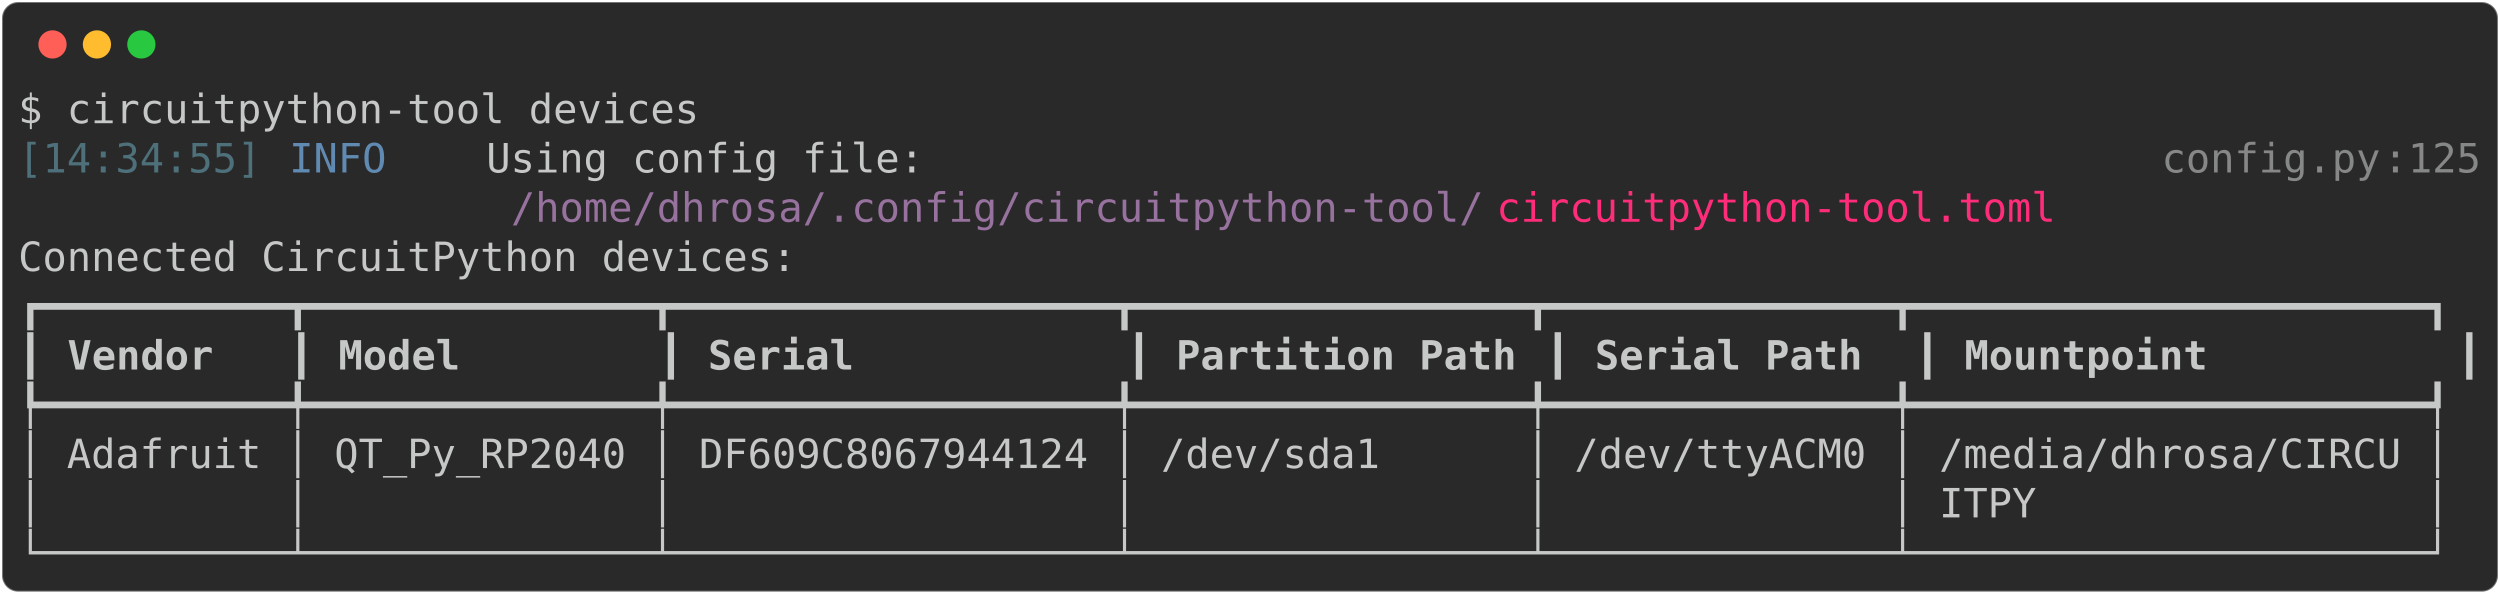
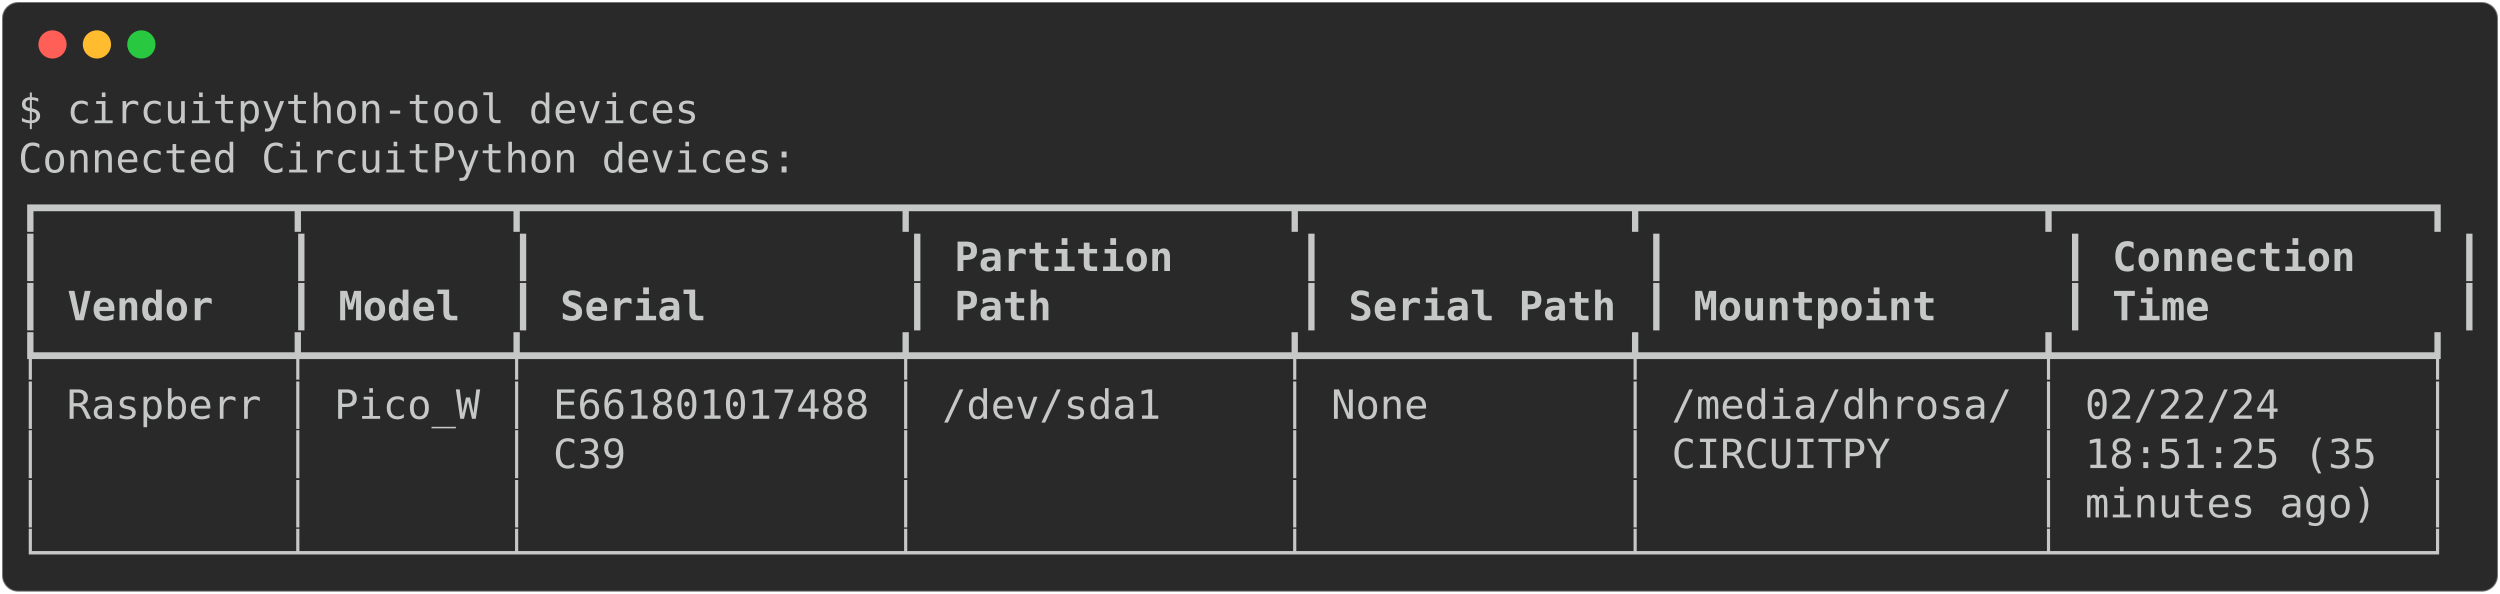
<svg xmlns="http://www.w3.org/2000/svg" class="rich-terminal" viewBox="0 0 1238 294.0">
  <style>

    @font-face {
        font-family: "Fira Code";
        src: local("FiraCode-Regular"),
                url("https://cdnjs.cloudflare.com/ajax/libs/firacode/6.2.0/woff2/FiraCode-Regular.woff2") format("woff2"),
                url("https://cdnjs.cloudflare.com/ajax/libs/firacode/6.2.0/woff/FiraCode-Regular.woff") format("woff");
        font-style: normal;
        font-weight: 400;
    }
    @font-face {
        font-family: "Fira Code";
        src: local("FiraCode-Bold"),
                url("https://cdnjs.cloudflare.com/ajax/libs/firacode/6.2.0/woff2/FiraCode-Bold.woff2") format("woff2"),
                url("https://cdnjs.cloudflare.com/ajax/libs/firacode/6.2.0/woff/FiraCode-Bold.woff") format("woff");
        font-style: bold;
        font-weight: 700;
    }

-     .terminal-2619025682-matrix {
+     .terminal-1273163443-matrix {
        font-family: Fira Code, monospace;
        font-size: 20px;
        line-height: 24.4px;
        font-variant-east-asian: full-width;
    }

-     .terminal-2619025682-title {
+     .terminal-1273163443-title {
        font-size: 18px;
        font-weight: bold;
        font-family: arial;
    }

-     .terminal-2619025682-r1 { fill: #c5c8c6 }
- .terminal-2619025682-r2 { fill: #4e707b }
- .terminal-2619025682-r3 { fill: #608ab1 }
- .terminal-2619025682-r4 { fill: #868887 }
- .terminal-2619025682-r5 { fill: #98729f }
- .terminal-2619025682-r6 { fill: #ff2c7a }
- .terminal-2619025682-r7 { fill: #c5c8c6;font-weight: bold }
+     .terminal-1273163443-r1 { fill: #c5c8c6 }
+ .terminal-1273163443-r2 { fill: #c5c8c6;font-weight: bold }
    </style>
  <defs>
-     <clipPath id="terminal-2619025682-clip-terminal">
+     <clipPath id="terminal-1273163443-clip-terminal">
      <rect x="0" y="0" width="1219.0" height="243.0" />
    </clipPath>
-     <clipPath id="terminal-2619025682-line-0">
+     <clipPath id="terminal-1273163443-line-0">
      <rect x="0" y="1.5" width="1220" height="24.65" />
    </clipPath>
-     <clipPath id="terminal-2619025682-line-1">
+     <clipPath id="terminal-1273163443-line-1">
      <rect x="0" y="25.9" width="1220" height="24.65" />
    </clipPath>
-     <clipPath id="terminal-2619025682-line-2">
+     <clipPath id="terminal-1273163443-line-2">
      <rect x="0" y="50.3" width="1220" height="24.65" />
    </clipPath>
-     <clipPath id="terminal-2619025682-line-3">
+     <clipPath id="terminal-1273163443-line-3">
      <rect x="0" y="74.7" width="1220" height="24.65" />
    </clipPath>
-     <clipPath id="terminal-2619025682-line-4">
+     <clipPath id="terminal-1273163443-line-4">
      <rect x="0" y="99.1" width="1220" height="24.65" />
    </clipPath>
-     <clipPath id="terminal-2619025682-line-5">
+     <clipPath id="terminal-1273163443-line-5">
      <rect x="0" y="123.5" width="1220" height="24.65" />
    </clipPath>
-     <clipPath id="terminal-2619025682-line-6">
+     <clipPath id="terminal-1273163443-line-6">
      <rect x="0" y="147.9" width="1220" height="24.65" />
    </clipPath>
-     <clipPath id="terminal-2619025682-line-7">
+     <clipPath id="terminal-1273163443-line-7">
      <rect x="0" y="172.3" width="1220" height="24.65" />
    </clipPath>
-     <clipPath id="terminal-2619025682-line-8">
+     <clipPath id="terminal-1273163443-line-8">
      <rect x="0" y="196.7" width="1220" height="24.65" />
    </clipPath>
  </defs>
  <rect fill="#292929" stroke="rgba(255,255,255,0.35)" stroke-width="1" x="1" y="1" width="1236" height="292" rx="8" />
  <g transform="translate(26,22)">
    <circle cx="0" cy="0" r="7" fill="#ff5f57" />
    <circle cx="22" cy="0" r="7" fill="#febc2e" />
    <circle cx="44" cy="0" r="7" fill="#28c840" />
  </g>
-   <g transform="translate(9, 41)" clip-path="url(#terminal-2619025682-clip-terminal)">
-     <g class="terminal-2619025682-matrix">
-       <text class="terminal-2619025682-r1" x="0" y="20" textLength="341.6" clip-path="url(#terminal-2619025682-line-0)">$ circuitpython-tool devices</text>
-       <text class="terminal-2619025682-r1" x="1220" y="20" textLength="12.2" clip-path="url(#terminal-2619025682-line-0)">
+   <g transform="translate(9, 41)" clip-path="url(#terminal-1273163443-clip-terminal)">
+     <g class="terminal-1273163443-matrix">
+       <text class="terminal-1273163443-r1" x="0" y="20" textLength="341.6" clip-path="url(#terminal-1273163443-line-0)">$ circuitpython-tool devices</text>
+       <text class="terminal-1273163443-r1" x="1220" y="20" textLength="12.2" clip-path="url(#terminal-1273163443-line-0)">
</text>
-       <text class="terminal-2619025682-r2" x="0" y="44.4" textLength="122" clip-path="url(#terminal-2619025682-line-1)">[14:34:55]</text>
-       <text class="terminal-2619025682-r3" x="134.2" y="44.4" textLength="97.6" clip-path="url(#terminal-2619025682-line-1)">INFO    </text>
-       <text class="terminal-2619025682-r1" x="231.8" y="44.4" textLength="829.6" clip-path="url(#terminal-2619025682-line-1)"> Using config file:                                                 </text>
-       <text class="terminal-2619025682-r4" x="1061.4" y="44.4" textLength="109.8" clip-path="url(#terminal-2619025682-line-1)">config.py</text>
-       <text class="terminal-2619025682-r4" x="1171.2" y="44.4" textLength="12.2" clip-path="url(#terminal-2619025682-line-1)">:</text>
-       <text class="terminal-2619025682-r4" x="1183.4" y="44.4" textLength="36.6" clip-path="url(#terminal-2619025682-line-1)">125</text>
-       <text class="terminal-2619025682-r1" x="1220" y="44.4" textLength="12.2" clip-path="url(#terminal-2619025682-line-1)">
+       <text class="terminal-1273163443-r1" x="0" y="44.4" textLength="390.4" clip-path="url(#terminal-1273163443-line-1)">Connected CircuitPython devices:</text>
+       <text class="terminal-1273163443-r1" x="1220" y="44.4" textLength="12.2" clip-path="url(#terminal-1273163443-line-1)">
</text>
-       <text class="terminal-2619025682-r5" x="244" y="68.8" textLength="488" clip-path="url(#terminal-2619025682-line-2)">/home/dhrosa/.config/circuitpython-tool/</text>
-       <text class="terminal-2619025682-r6" x="732" y="68.8" textLength="280.6" clip-path="url(#terminal-2619025682-line-2)">circuitpython-tool.toml</text>
-       <text class="terminal-2619025682-r1" x="1220" y="68.8" textLength="12.2" clip-path="url(#terminal-2619025682-line-2)">
+       <text class="terminal-1273163443-r1" x="0" y="68.8" textLength="1220" clip-path="url(#terminal-1273163443-line-2)">┏━━━━━━━━━━┳━━━━━━━━┳━━━━━━━━━━━━━━━┳━━━━━━━━━━━━━━━┳━━━━━━━━━━━━━┳━━━━━━━━━━━━━━━━┳━━━━━━━━━━━━━━━┓</text>
+       <text class="terminal-1273163443-r1" x="1220" y="68.8" textLength="12.2" clip-path="url(#terminal-1273163443-line-2)">
</text>
-       <text class="terminal-2619025682-r1" x="0" y="93.2" textLength="390.4" clip-path="url(#terminal-2619025682-line-3)">Connected CircuitPython devices:</text>
-       <text class="terminal-2619025682-r1" x="1220" y="93.2" textLength="12.2" clip-path="url(#terminal-2619025682-line-3)">
+       <text class="terminal-1273163443-r1" x="0" y="93.2" textLength="12.2" clip-path="url(#terminal-1273163443-line-3)">┃</text>
+       <text class="terminal-1273163443-r1" x="134.2" y="93.2" textLength="12.2" clip-path="url(#terminal-1273163443-line-3)">┃</text>
+       <text class="terminal-1273163443-r1" x="244" y="93.2" textLength="12.2" clip-path="url(#terminal-1273163443-line-3)">┃</text>
+       <text class="terminal-1273163443-r1" x="439.2" y="93.2" textLength="12.2" clip-path="url(#terminal-1273163443-line-3)">┃</text>
+       <text class="terminal-1273163443-r2" x="463.6" y="93.2" textLength="158.6" clip-path="url(#terminal-1273163443-line-3)">Partition    </text>
+       <text class="terminal-1273163443-r1" x="634.4" y="93.2" textLength="12.2" clip-path="url(#terminal-1273163443-line-3)">┃</text>
+       <text class="terminal-1273163443-r1" x="805.2" y="93.2" textLength="12.2" clip-path="url(#terminal-1273163443-line-3)">┃</text>
+       <text class="terminal-1273163443-r1" x="1012.6" y="93.2" textLength="12.2" clip-path="url(#terminal-1273163443-line-3)">┃</text>
+       <text class="terminal-1273163443-r2" x="1037" y="93.2" textLength="158.6" clip-path="url(#terminal-1273163443-line-3)">Connection   </text>
+       <text class="terminal-1273163443-r1" x="1207.8" y="93.2" textLength="12.2" clip-path="url(#terminal-1273163443-line-3)">┃</text>
+       <text class="terminal-1273163443-r1" x="1220" y="93.2" textLength="12.2" clip-path="url(#terminal-1273163443-line-3)">
</text>
-       <text class="terminal-2619025682-r1" x="0" y="117.6" textLength="1220" clip-path="url(#terminal-2619025682-line-4)">┏━━━━━━━━━━┳━━━━━━━━━━━━━━┳━━━━━━━━━━━━━━━━━━┳━━━━━━━━━━━━━━━━┳━━━━━━━━━━━━━━┳━━━━━━━━━━━━━━━━━━━━━┓</text>
-       <text class="terminal-2619025682-r1" x="1220" y="117.6" textLength="12.2" clip-path="url(#terminal-2619025682-line-4)">
+       <text class="terminal-1273163443-r1" x="0" y="117.6" textLength="12.2" clip-path="url(#terminal-1273163443-line-4)">┃</text>
+       <text class="terminal-1273163443-r2" x="24.4" y="117.6" textLength="97.6" clip-path="url(#terminal-1273163443-line-4)">Vendor  </text>
+       <text class="terminal-1273163443-r1" x="134.2" y="117.6" textLength="12.2" clip-path="url(#terminal-1273163443-line-4)">┃</text>
+       <text class="terminal-1273163443-r2" x="158.6" y="117.6" textLength="73.2" clip-path="url(#terminal-1273163443-line-4)">Model </text>
+       <text class="terminal-1273163443-r1" x="244" y="117.6" textLength="12.2" clip-path="url(#terminal-1273163443-line-4)">┃</text>
+       <text class="terminal-1273163443-r2" x="268.4" y="117.6" textLength="158.6" clip-path="url(#terminal-1273163443-line-4)">Serial       </text>
+       <text class="terminal-1273163443-r1" x="439.2" y="117.6" textLength="12.2" clip-path="url(#terminal-1273163443-line-4)">┃</text>
+       <text class="terminal-1273163443-r2" x="463.6" y="117.6" textLength="158.6" clip-path="url(#terminal-1273163443-line-4)">Path         </text>
+       <text class="terminal-1273163443-r1" x="634.4" y="117.6" textLength="12.2" clip-path="url(#terminal-1273163443-line-4)">┃</text>
+       <text class="terminal-1273163443-r2" x="658.8" y="117.6" textLength="134.2" clip-path="url(#terminal-1273163443-line-4)">Serial Path</text>
+       <text class="terminal-1273163443-r1" x="805.2" y="117.6" textLength="12.2" clip-path="url(#terminal-1273163443-line-4)">┃</text>
+       <text class="terminal-1273163443-r2" x="829.6" y="117.6" textLength="170.8" clip-path="url(#terminal-1273163443-line-4)">Mountpoint    </text>
+       <text class="terminal-1273163443-r1" x="1012.6" y="117.6" textLength="12.2" clip-path="url(#terminal-1273163443-line-4)">┃</text>
+       <text class="terminal-1273163443-r2" x="1037" y="117.6" textLength="158.6" clip-path="url(#terminal-1273163443-line-4)">Time         </text>
+       <text class="terminal-1273163443-r1" x="1207.8" y="117.6" textLength="12.2" clip-path="url(#terminal-1273163443-line-4)">┃</text>
+       <text class="terminal-1273163443-r1" x="1220" y="117.6" textLength="12.2" clip-path="url(#terminal-1273163443-line-4)">
</text>
-       <text class="terminal-2619025682-r1" x="0" y="142" textLength="12.2" clip-path="url(#terminal-2619025682-line-5)">┃</text>
-       <text class="terminal-2619025682-r7" x="24.4" y="142" textLength="97.6" clip-path="url(#terminal-2619025682-line-5)">Vendor  </text>
-       <text class="terminal-2619025682-r1" x="134.2" y="142" textLength="12.2" clip-path="url(#terminal-2619025682-line-5)">┃</text>
-       <text class="terminal-2619025682-r7" x="158.6" y="142" textLength="146.4" clip-path="url(#terminal-2619025682-line-5)">Model       </text>
-       <text class="terminal-2619025682-r1" x="317.2" y="142" textLength="12.2" clip-path="url(#terminal-2619025682-line-5)">┃</text>
-       <text class="terminal-2619025682-r7" x="341.6" y="142" textLength="195.2" clip-path="url(#terminal-2619025682-line-5)">Serial          </text>
-       <text class="terminal-2619025682-r1" x="549" y="142" textLength="12.2" clip-path="url(#terminal-2619025682-line-5)">┃</text>
-       <text class="terminal-2619025682-r7" x="573.4" y="142" textLength="170.8" clip-path="url(#terminal-2619025682-line-5)">Partition Path</text>
-       <text class="terminal-2619025682-r1" x="756.4" y="142" textLength="12.2" clip-path="url(#terminal-2619025682-line-5)">┃</text>
-       <text class="terminal-2619025682-r7" x="780.8" y="142" textLength="146.4" clip-path="url(#terminal-2619025682-line-5)">Serial Path </text>
-       <text class="terminal-2619025682-r1" x="939.4" y="142" textLength="12.2" clip-path="url(#terminal-2619025682-line-5)">┃</text>
-       <text class="terminal-2619025682-r7" x="963.8" y="142" textLength="231.8" clip-path="url(#terminal-2619025682-line-5)">Mountpoint         </text>
-       <text class="terminal-2619025682-r1" x="1207.8" y="142" textLength="12.2" clip-path="url(#terminal-2619025682-line-5)">┃</text>
-       <text class="terminal-2619025682-r1" x="1220" y="142" textLength="12.2" clip-path="url(#terminal-2619025682-line-5)">
+       <text class="terminal-1273163443-r1" x="0" y="142" textLength="1220" clip-path="url(#terminal-1273163443-line-5)">┡━━━━━━━━━━╇━━━━━━━━╇━━━━━━━━━━━━━━━╇━━━━━━━━━━━━━━━╇━━━━━━━━━━━━━╇━━━━━━━━━━━━━━━━╇━━━━━━━━━━━━━━━┩</text>
+       <text class="terminal-1273163443-r1" x="1220" y="142" textLength="12.2" clip-path="url(#terminal-1273163443-line-5)">
</text>
-       <text class="terminal-2619025682-r1" x="0" y="166.4" textLength="1220" clip-path="url(#terminal-2619025682-line-6)">┡━━━━━━━━━━╇━━━━━━━━━━━━━━╇━━━━━━━━━━━━━━━━━━╇━━━━━━━━━━━━━━━━╇━━━━━━━━━━━━━━╇━━━━━━━━━━━━━━━━━━━━━┩</text>
-       <text class="terminal-2619025682-r1" x="1220" y="166.4" textLength="12.2" clip-path="url(#terminal-2619025682-line-6)">
+       <text class="terminal-1273163443-r1" x="0" y="166.4" textLength="1220" clip-path="url(#terminal-1273163443-line-6)">│ Raspberr │ Pico_W │ E661801017488 │ /dev/sda1     │ None        │ /media/dhrosa/ │ 02/22/24      │</text>
+       <text class="terminal-1273163443-r1" x="1220" y="166.4" textLength="12.2" clip-path="url(#terminal-1273163443-line-6)">
</text>
-       <text class="terminal-2619025682-r1" x="0" y="190.8" textLength="1220" clip-path="url(#terminal-2619025682-line-7)">│ Adafruit │ QT_Py_RP2040 │ DF609C8067944124 │ /dev/sda1      │ /dev/ttyACM0 │ /media/dhrosa/CIRCU │</text>
-       <text class="terminal-2619025682-r1" x="1220" y="190.8" textLength="12.2" clip-path="url(#terminal-2619025682-line-7)">
+       <text class="terminal-1273163443-r1" x="0" y="190.8" textLength="1220" clip-path="url(#terminal-1273163443-line-7)">│          │        │ C39           │               │             │ CIRCUITPY      │ 18:51:25 (35  │</text>
+       <text class="terminal-1273163443-r1" x="1220" y="190.8" textLength="12.2" clip-path="url(#terminal-1273163443-line-7)">
</text>
-       <text class="terminal-2619025682-r1" x="0" y="215.2" textLength="1220" clip-path="url(#terminal-2619025682-line-8)">│          │              │                  │                │              │ ITPY                │</text>
-       <text class="terminal-2619025682-r1" x="1220" y="215.2" textLength="12.2" clip-path="url(#terminal-2619025682-line-8)">
+       <text class="terminal-1273163443-r1" x="0" y="215.2" textLength="1220" clip-path="url(#terminal-1273163443-line-8)">│          │        │               │               │             │                │ minutes ago)  │</text>
+       <text class="terminal-1273163443-r1" x="1220" y="215.2" textLength="12.2" clip-path="url(#terminal-1273163443-line-8)">
</text>
-       <text class="terminal-2619025682-r1" x="0" y="239.6" textLength="1220" clip-path="url(#terminal-2619025682-line-9)">└──────────┴──────────────┴──────────────────┴────────────────┴──────────────┴─────────────────────┘</text>
-       <text class="terminal-2619025682-r1" x="1220" y="239.6" textLength="12.2" clip-path="url(#terminal-2619025682-line-9)">
+       <text class="terminal-1273163443-r1" x="0" y="239.6" textLength="1220" clip-path="url(#terminal-1273163443-line-9)">└──────────┴────────┴───────────────┴───────────────┴─────────────┴────────────────┴───────────────┘</text>
+       <text class="terminal-1273163443-r1" x="1220" y="239.6" textLength="12.2" clip-path="url(#terminal-1273163443-line-9)">
</text>
    </g>
  </g>
</svg>
